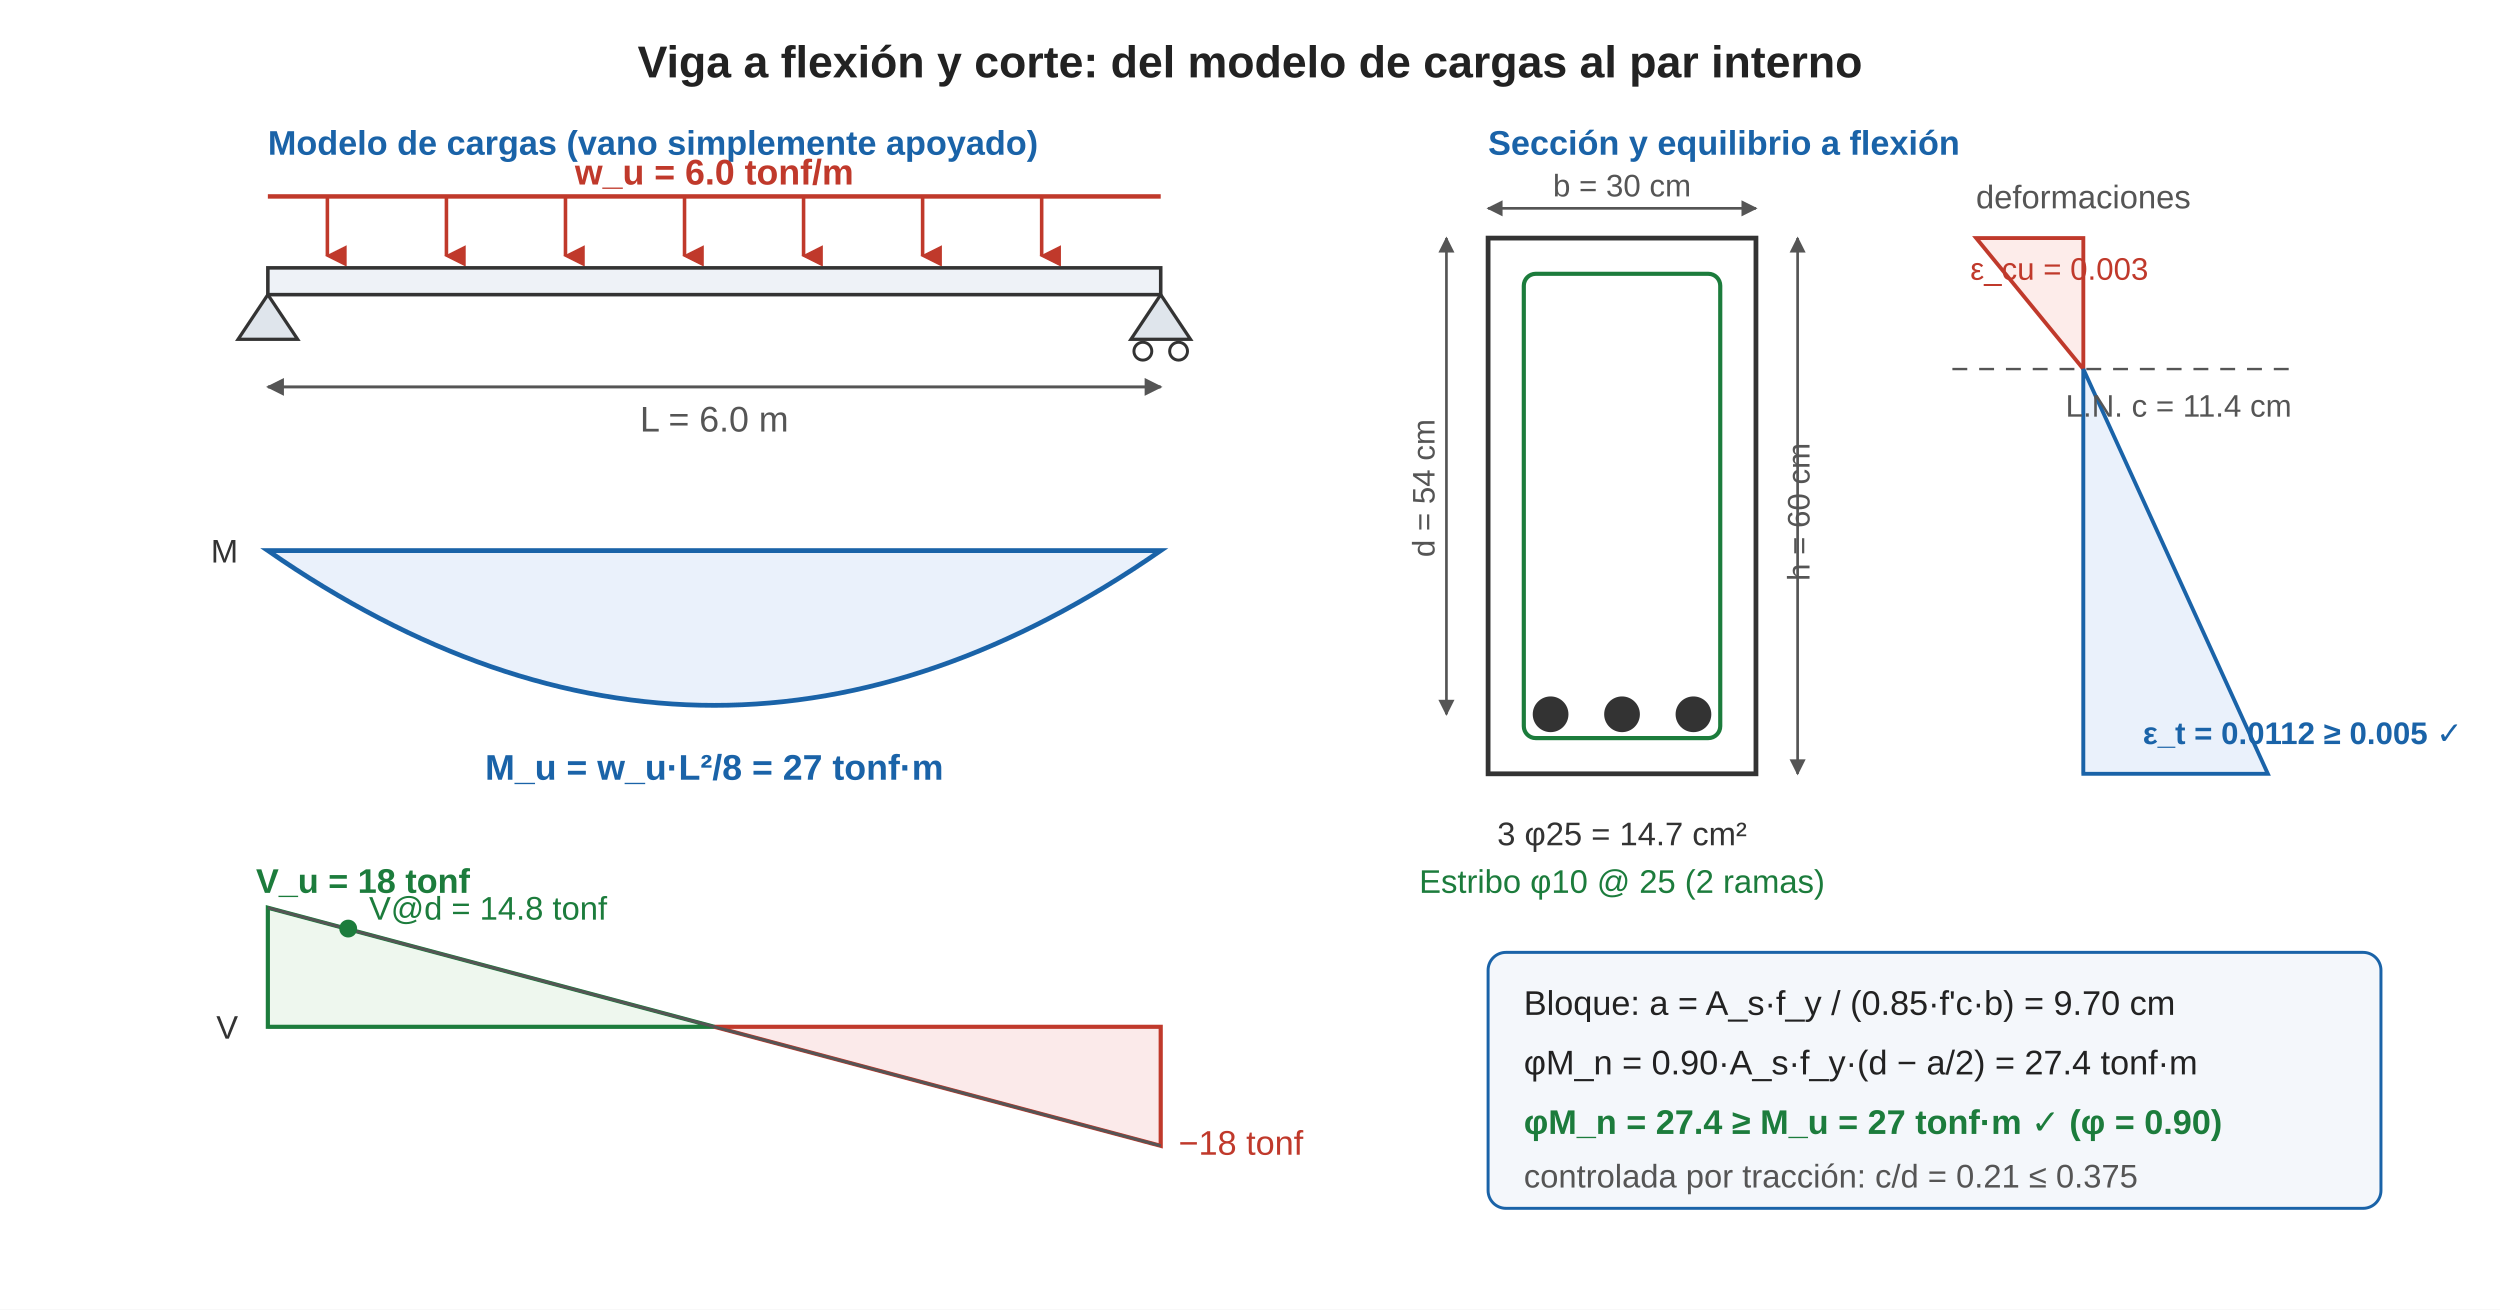
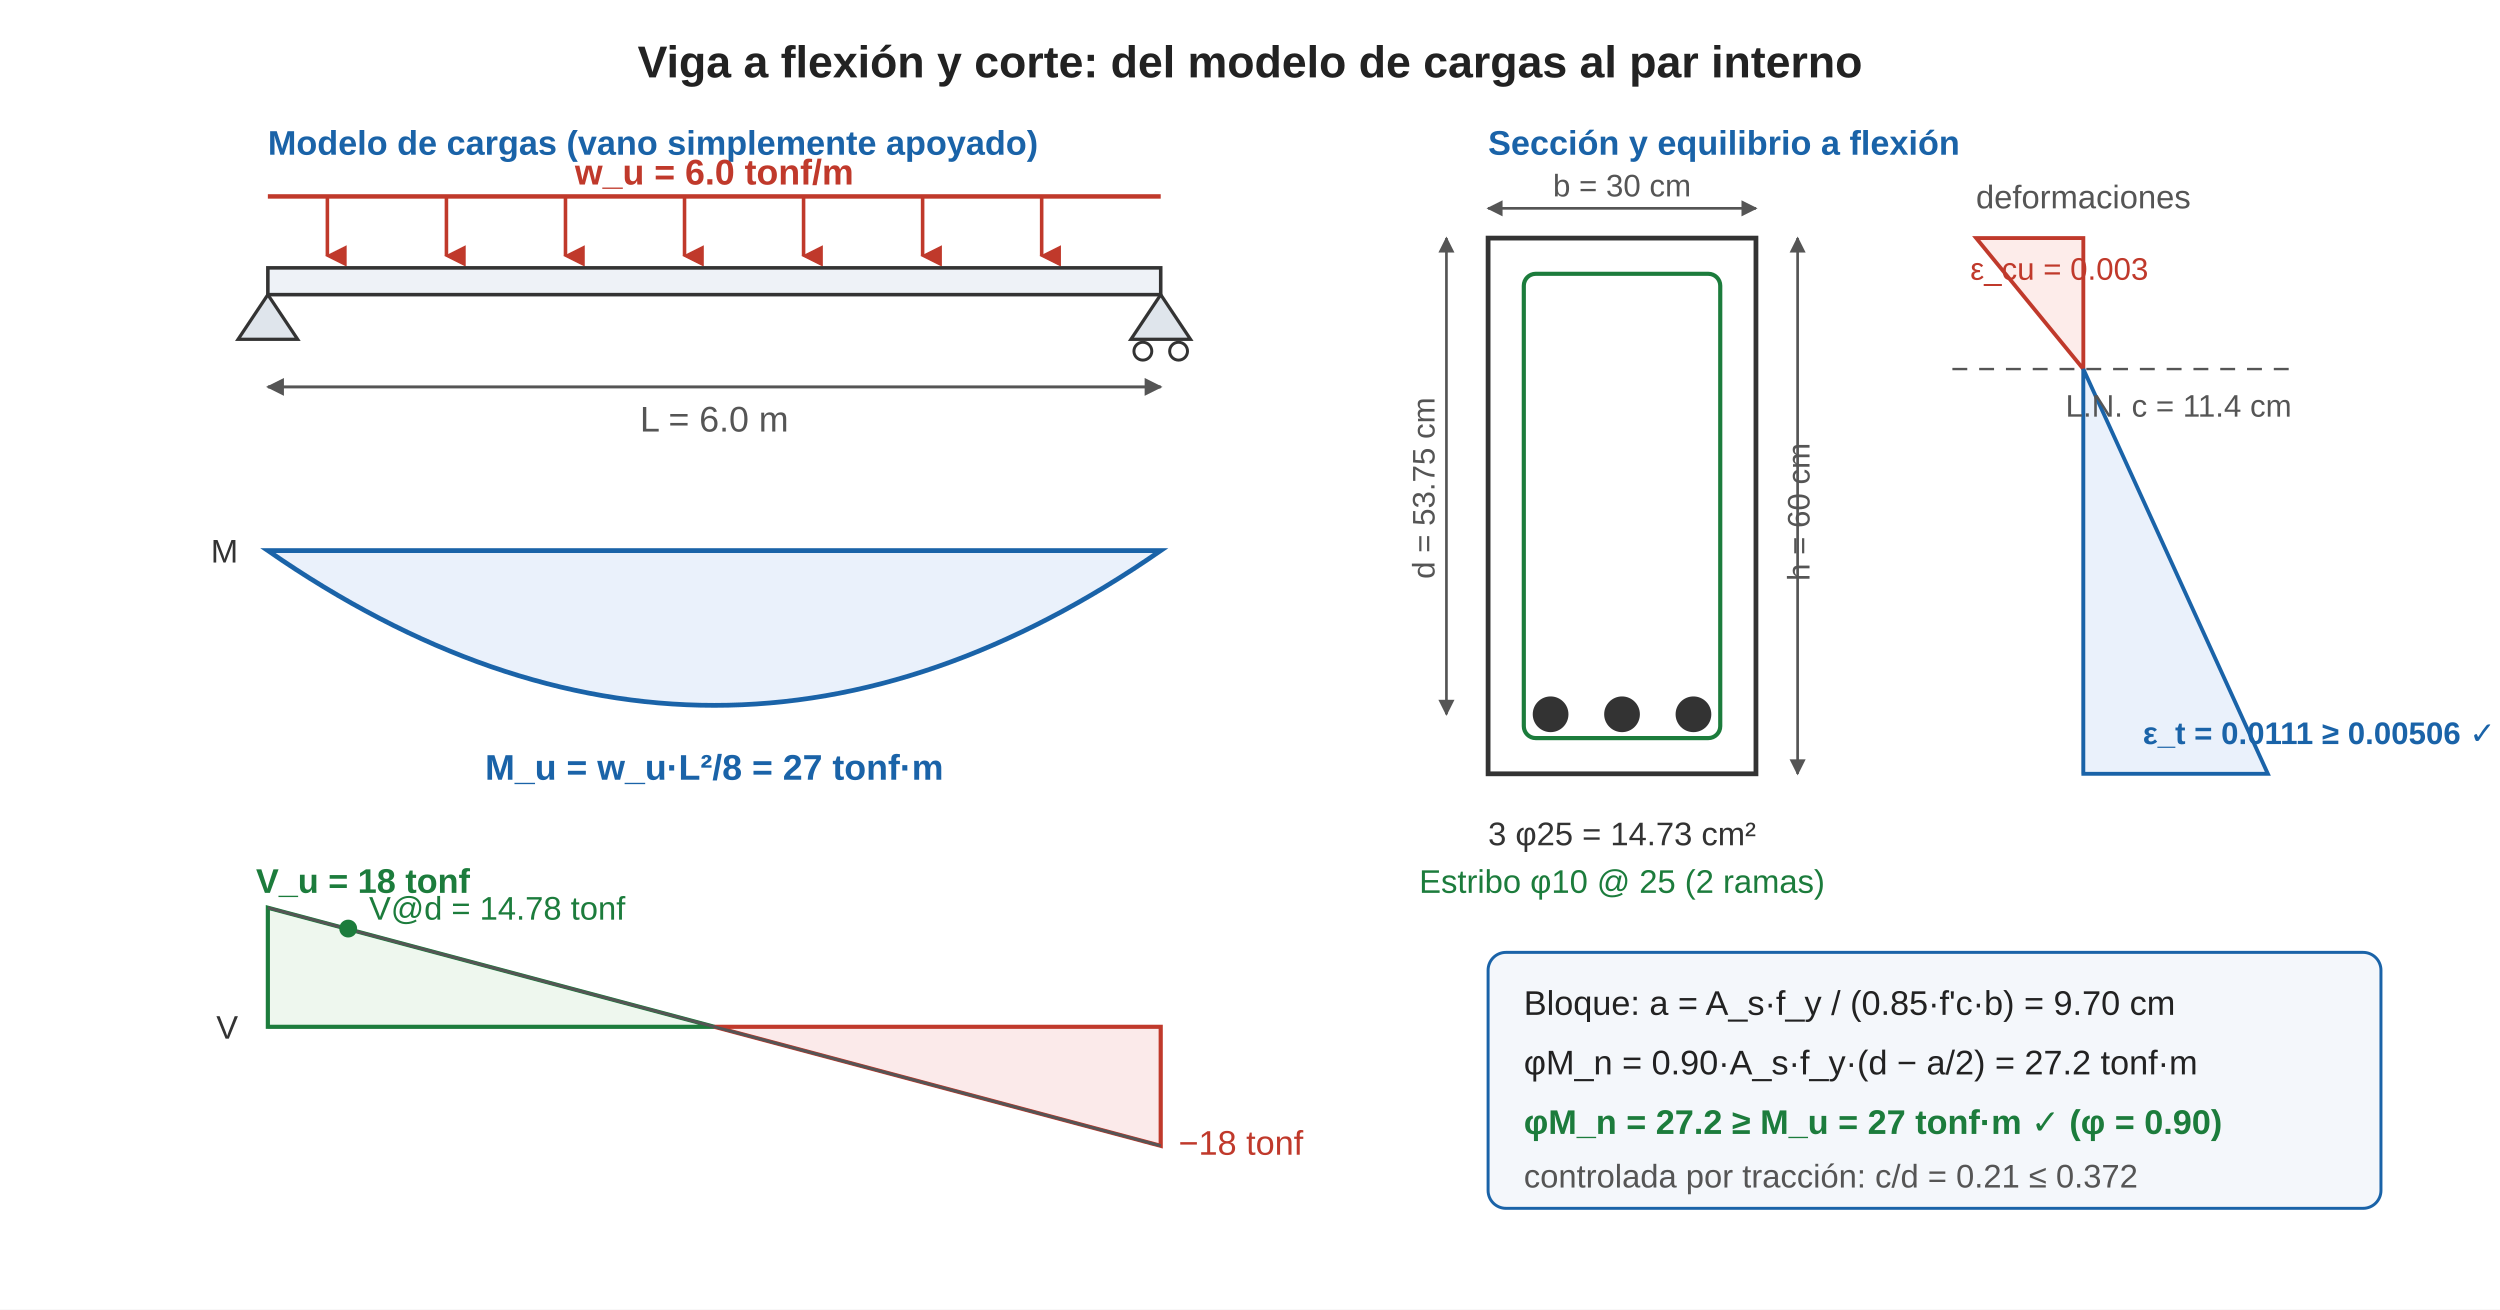
<svg xmlns="http://www.w3.org/2000/svg" viewBox="0 0 840 440" font-family="Segoe UI, Arial, sans-serif">
  <defs>
    <marker id="dn" viewBox="0 0 10 10" refX="5" refY="9" markerWidth="6" markerHeight="6" orient="auto">
      <path d="M0,0 L10,0 L5,10 z" fill="#c0392b" />
    </marker>
    <marker id="ar" viewBox="0 0 10 10" refX="9" refY="5" markerWidth="6" markerHeight="6" orient="auto-start-reverse">
      <path d="M0,0 L10,5 L0,10 z" fill="#555" />
    </marker>
  </defs>
  <rect width="840" height="440" fill="#ffffff" />
  <text x="420" y="26" font-size="15" text-anchor="middle" fill="#222" font-weight="bold">Viga a flexión y corte: del modelo de cargas al par interno</text>
  <text x="90" y="52" font-size="11.5" fill="#1a63a8" font-weight="bold">Modelo de cargas (vano simplemente apoyado)</text>
  <line x1="90" y1="66" x2="390" y2="66" stroke="#c0392b" stroke-width="1.5" />
  <line x1="110" y1="66" x2="110" y2="86" stroke="#c0392b" stroke-width="1.2" marker-end="url(#dn)" />
  <line x1="150" y1="66" x2="150" y2="86" stroke="#c0392b" stroke-width="1.2" marker-end="url(#dn)" />
  <line x1="190" y1="66" x2="190" y2="86" stroke="#c0392b" stroke-width="1.2" marker-end="url(#dn)" />
  <line x1="230" y1="66" x2="230" y2="86" stroke="#c0392b" stroke-width="1.2" marker-end="url(#dn)" />
  <line x1="270" y1="66" x2="270" y2="86" stroke="#c0392b" stroke-width="1.2" marker-end="url(#dn)" />
  <line x1="310" y1="66" x2="310" y2="86" stroke="#c0392b" stroke-width="1.2" marker-end="url(#dn)" />
  <line x1="350" y1="66" x2="350" y2="86" stroke="#c0392b" stroke-width="1.2" marker-end="url(#dn)" />
  <text x="240" y="62" font-size="12" text-anchor="middle" fill="#c0392b" font-weight="bold">w_u = 6.0 tonf/m</text>
  <rect x="90" y="90" width="300" height="9" fill="#eef2f7" stroke="#333" stroke-width="1.2" />
  <path d="M90,99 L80,114 L100,114 z" fill="#dfe5ec" stroke="#333" stroke-width="1.1" />
  <path d="M390,99 L380,114 L400,114 z" fill="#dfe5ec" stroke="#333" stroke-width="1.1" />
  <circle cx="384" cy="118" r="3" fill="none" stroke="#333" />
  <circle cx="396" cy="118" r="3" fill="none" stroke="#333" />
  <line x1="90" y1="130" x2="390" y2="130" stroke="#555" stroke-width="1" marker-start="url(#ar)" marker-end="url(#ar)" />
  <text x="240" y="145" font-size="12" text-anchor="middle" fill="#555">L = 6.0 m</text>
  <line x1="90" y1="185" x2="390" y2="185" stroke="#333" stroke-width="1" />
  <text x="80" y="189" font-size="11" text-anchor="end" fill="#333">M</text>
  <path d="M90,185 Q240,289 390,185 Z" fill="#eaf1fb" stroke="#1a63a8" stroke-width="1.6" />
  <text x="240" y="262" font-size="12" text-anchor="middle" fill="#1a63a8" font-weight="bold">M_u = w_u·L²/8 = 27 tonf·m</text>
  <line x1="90" y1="345" x2="390" y2="345" stroke="#333" stroke-width="1" />
  <text x="80" y="349" font-size="11" text-anchor="end" fill="#333">V</text>
  <polygon points="90,305 240,345 90,345" fill="#eef7ee" stroke="#1c7c3c" stroke-width="1.4" />
  <polygon points="240,345 390,385 390,345" fill="#fbeaea" stroke="#c0392b" stroke-width="1.4" />
  <line x1="90" y1="305" x2="390" y2="385" stroke="#555" stroke-width="1" />
  <text x="86" y="300" font-size="11.5" fill="#1c7c3c" font-weight="bold">V_u = 18 tonf</text>
  <circle cx="117" cy="312" r="3" fill="#1c7c3c" />
-   <text x="124" y="309" font-size="11" fill="#1c7c3c">V@d = 14.8 tonf</text>
+   <text x="124" y="309" font-size="11" fill="#1c7c3c">V@d = 14.78 tonf</text>
  <text x="396" y="388" font-size="11.5" fill="#c0392b">−18 tonf</text>
  <text x="500" y="52" font-size="11.5" fill="#1a63a8" font-weight="bold">Sección y equilibrio a flexión</text>
  <rect x="500" y="80" width="90" height="180" fill="none" stroke="#333" stroke-width="1.6" />
  <rect x="512" y="92" width="66" height="156" fill="none" stroke="#1c7c3c" stroke-width="1.4" rx="4" />
  <circle cx="521" cy="240" r="6" fill="#333" />
  <circle cx="545" cy="240" r="6" fill="#333" />
  <circle cx="569" cy="240" r="6" fill="#333" />
  <line x1="500" y1="70" x2="590" y2="70" stroke="#555" stroke-width="0.9" marker-start="url(#ar)" marker-end="url(#ar)" />
  <text x="545" y="66" font-size="10.5" text-anchor="middle" fill="#555">b = 30 cm</text>
  <line x1="486" y1="80" x2="486" y2="240" stroke="#555" stroke-width="0.9" marker-start="url(#ar)" marker-end="url(#ar)" />
-   <text x="482" y="164" font-size="10.5" text-anchor="middle" fill="#555" transform="rotate(-90 482,164)">d = 54 cm</text>
+   <text x="482" y="164" font-size="10.5" text-anchor="middle" fill="#555" transform="rotate(-90 482,164)">d = 53.75 cm</text>
  <line x1="604" y1="80" x2="604" y2="260" stroke="#555" stroke-width="0.9" marker-start="url(#ar)" marker-end="url(#ar)" />
  <text x="608" y="172" font-size="10.5" text-anchor="middle" fill="#555" transform="rotate(-90 608,172)">h = 60 cm</text>
-   <text x="545" y="284" font-size="11" text-anchor="middle" fill="#333">3 φ25  =  14.7 cm²</text>
+   <text x="545" y="284" font-size="11" text-anchor="middle" fill="#333">3 φ25  =  14.73 cm²</text>
  <text x="545" y="300" font-size="11" text-anchor="middle" fill="#1c7c3c">Estribo φ10 @ 25 (2 ramas)</text>
  <text x="700" y="70" font-size="11" text-anchor="middle" fill="#555">deformaciones</text>
  <line x1="700" y1="80" x2="700" y2="260" stroke="#333" stroke-width="1" />
  <polygon points="700,80 664,80 700,124" fill="#fdecea" stroke="#c0392b" stroke-width="1.3" />
  <polygon points="700,124 762,260 700,260" fill="#eaf1fb" stroke="#1a63a8" stroke-width="1.3" />
  <line x1="656" y1="124" x2="770" y2="124" stroke="#555" stroke-width="0.8" stroke-dasharray="5 4" />
  <text x="662" y="94" font-size="10.5" fill="#c0392b">ε_cu = 0.003</text>
  <text x="770" y="140" font-size="10.5" text-anchor="end" fill="#555">L.N.  c = 11.4 cm</text>
-   <text x="720" y="250" font-size="10.5" fill="#1a63a8" font-weight="bold">ε_t = 0.0112 ≥ 0.005 ✓</text>
+   <text x="720" y="250" font-size="10.5" fill="#1a63a8" font-weight="bold">ε_t = 0.0111 ≥ 0.00506 ✓</text>
  <rect x="500" y="320" width="300" height="86" rx="6" fill="#f4f7fb" stroke="#1a63a8" />
  <text x="512" y="341" font-size="11.5" fill="#222">Bloque:  a = A_s·f_y / (0.85·f'c·b) = 9.70 cm</text>
-   <text x="512" y="361" font-size="11.5" fill="#222">φM_n = 0.90·A_s·f_y·(d − a/2) = 27.4 tonf·m</text>
-   <text x="512" y="381" font-size="11.5" fill="#1c7c3c" font-weight="bold">φM_n = 27.4 ≥ M_u = 27 tonf·m  ✓  (φ = 0.90)</text>
-   <text x="512" y="399" font-size="11" fill="#555">controlada por tracción: c/d = 0.21 ≤ 0.375</text>
+   <text x="512" y="361" font-size="11.5" fill="#222">φM_n = 0.90·A_s·f_y·(d − a/2) = 27.2 tonf·m</text>
+   <text x="512" y="381" font-size="11.5" fill="#1c7c3c" font-weight="bold">φM_n = 27.2 ≥ M_u = 27 tonf·m  ✓  (φ = 0.90)</text>
+   <text x="512" y="399" font-size="11" fill="#555">controlada por tracción: c/d = 0.21 ≤ 0.372</text>
</svg>
